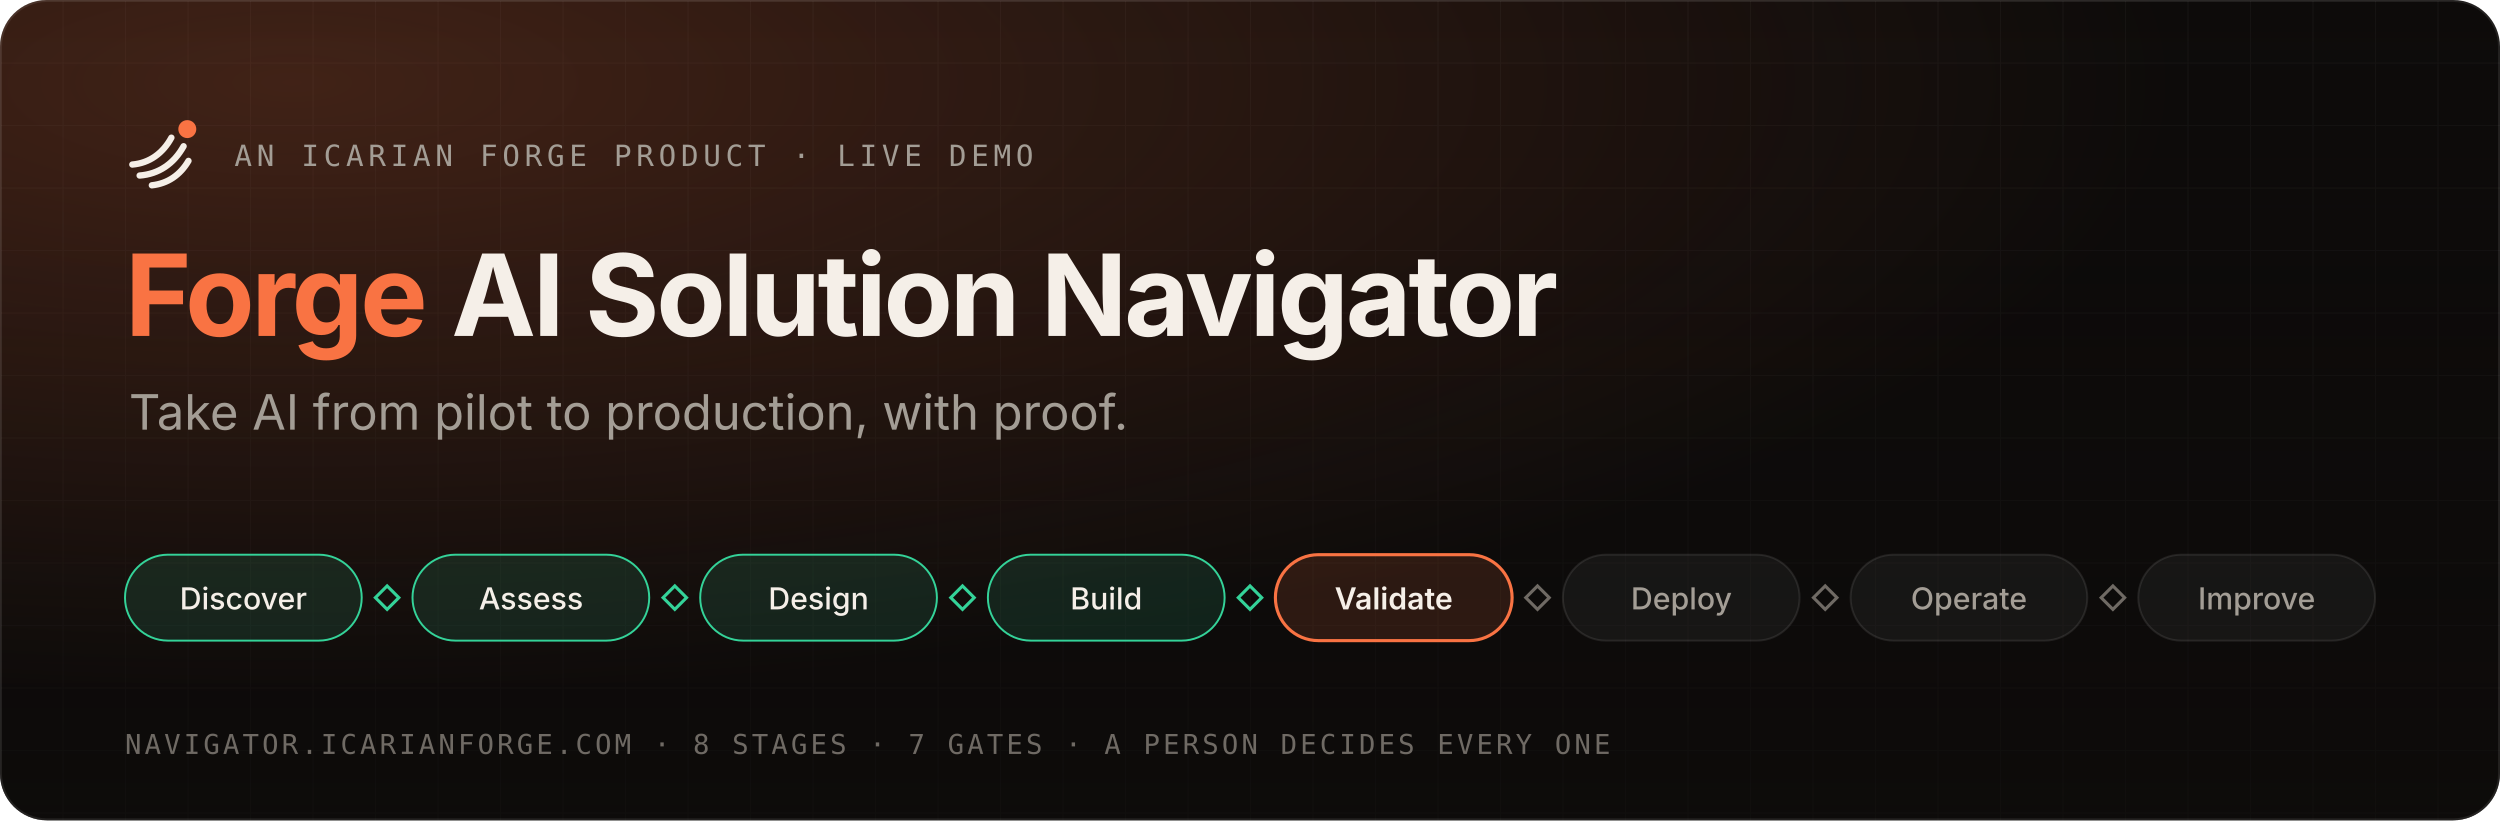
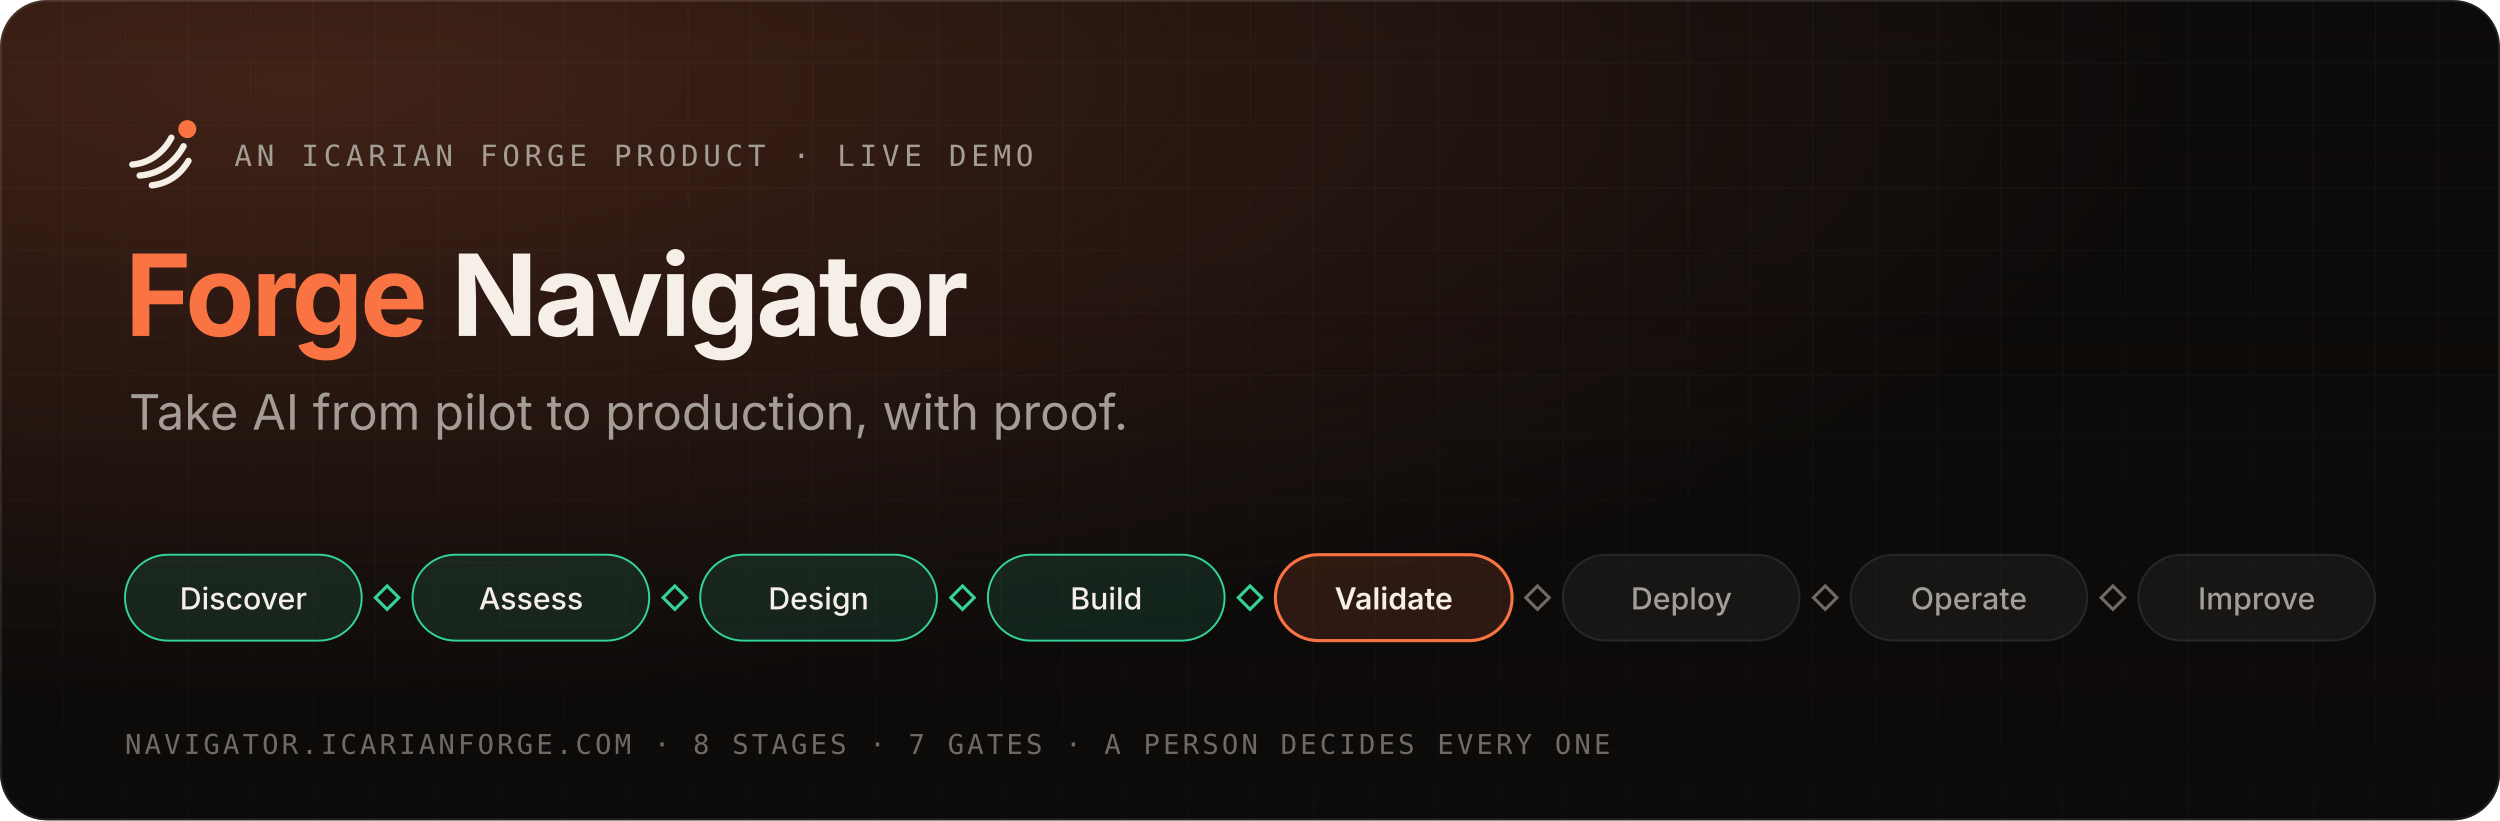
- <svg xmlns="http://www.w3.org/2000/svg" width="1280" height="420" viewBox="0 0 1280 420" role="img" aria-label="Forge AI Solution Navigator: Take AI from pilot to production, with proof.">
+ <svg xmlns="http://www.w3.org/2000/svg" width="1280" height="420" viewBox="0 0 1280 420" role="img" aria-label="Forge Navigator: Take AI from pilot to production, with proof.">
  <defs>
    <radialGradient id="g" cx="0.12" cy="0.1" r="0.75">
      <stop offset="0" stop-color="#f97343" stop-opacity="0.22" />
      <stop offset="1" stop-color="#f97343" stop-opacity="0" />
    </radialGradient>
    <pattern id="p" width="32" height="32" patternUnits="userSpaceOnUse">
      <path d="M32 0H0V32" fill="none" stroke="rgba(255,255,255,0.035)" stroke-width="1" />
    </pattern>
    <linearGradient id="fade" x1="0" x2="0" y1="0" y2="1">
      <stop offset="0" stop-color="#0d0b0a" stop-opacity="0" />
      <stop offset="1" stop-color="#0d0b0a" stop-opacity="1" />
    </linearGradient>
  </defs>
  <style>
  .sun { animation: pulse 6.7s ease-in-out infinite; }
  @keyframes pulse { 0%,100% { fill: #f97343; } 50% { fill: #34d399; } }
  .cur { animation: glow 3.4s ease-in-out infinite; }
  @keyframes glow { 0%,100% { stroke-opacity: 0.55; } 50% { stroke-opacity: 1; } }
  @media (prefers-reduced-motion: reduce) { .sun, .cur { animation: none; } }
</style>
  <rect width="1280" height="420" rx="24" fill="#0d0b0a" />
  <rect width="1280" height="420" rx="24" fill="url(#p)" />
  <rect width="1280" height="420" rx="24" fill="url(#fade)" opacity="0.6" />
  <rect width="1280" height="420" rx="24" fill="url(#g)" />
  <rect x="0.5" y="0.5" width="1279" height="419" rx="23.5" fill="none" stroke="rgba(255,255,255,0.09)" />
  <g transform="translate(64 58)">
    <g fill="none" stroke="#f5efe8" stroke-width="2.6" stroke-linecap="round" transform="scale(1.25)">
      <path d="M3 21c7-.6 12.5-4.6 16-11" />
      <path d="M6 25.5c7.8-.6 14-4.8 18-12" />
      <path d="M11 29.5c6.5-.7 11.6-4.2 15-10" />
    </g>
    <circle class="sun" cx="31.9" cy="8.1" r="4.6" fill="#f97343" />
    <text x="56" y="27" font-family="'JetBrains Mono', ui-monospace, 'SF Mono', Menlo, Consolas, monospace" font-size="15" letter-spacing="2.4" fill="#a39d95">AN ICARIAN FORGE PRODUCT · LIVE DEMO</text>
  </g>
  <text x="64" y="172" font-family="Inter, ui-sans-serif, -apple-system, 'Segoe UI', Helvetica, Arial, sans-serif" font-size="58" font-weight="700" letter-spacing="-1.6" fill="#f5efe8">
-     <tspan fill="#f97343">Forge</tspan> AI Solution Navigator</text>
+     <tspan fill="#f97343">Forge</tspan> Navigator</text>
  <text x="66" y="220" font-family="Inter, ui-sans-serif, -apple-system, 'Segoe UI', Helvetica, Arial, sans-serif" font-size="25" font-weight="400" fill="#a39d95">Take AI from pilot to production, with proof.</text>
  <rect x="64.0" y="284" width="121.2" height="44" rx="22" fill="rgba(52,211,153,0.12)" stroke="#34d399" stroke-width="1" />
  <text x="124.6" y="312" text-anchor="middle" font-family="Inter, ui-sans-serif, -apple-system, 'Segoe UI', Helvetica, Arial, sans-serif" font-size="15.5" font-weight="500" fill="#f5efe8">Discover</text>
  <path d="M198.2 300.0 L204.2 306.0 L198.2 312.0 L192.2 306.0 Z" fill="none" stroke="#34d399" stroke-width="1.6" />
  <rect x="211.2" y="284" width="121.2" height="44" rx="22" fill="rgba(52,211,153,0.12)" stroke="#34d399" stroke-width="1" />
  <text x="271.9" y="312" text-anchor="middle" font-family="Inter, ui-sans-serif, -apple-system, 'Segoe UI', Helvetica, Arial, sans-serif" font-size="15.5" font-weight="500" fill="#f5efe8">Assess</text>
  <path d="M345.5 300.0 L351.5 306.0 L345.5 312.0 L339.5 306.0 Z" fill="none" stroke="#34d399" stroke-width="1.6" />
  <rect x="358.5" y="284" width="121.2" height="44" rx="22" fill="rgba(52,211,153,0.12)" stroke="#34d399" stroke-width="1" />
  <text x="419.1" y="312" text-anchor="middle" font-family="Inter, ui-sans-serif, -apple-system, 'Segoe UI', Helvetica, Arial, sans-serif" font-size="15.5" font-weight="500" fill="#f5efe8">Design</text>
  <path d="M492.8 300.0 L498.8 306.0 L492.8 312.0 L486.8 306.0 Z" fill="none" stroke="#34d399" stroke-width="1.6" />
  <rect x="505.8" y="284" width="121.2" height="44" rx="22" fill="rgba(52,211,153,0.12)" stroke="#34d399" stroke-width="1" />
  <text x="566.4" y="312" text-anchor="middle" font-family="Inter, ui-sans-serif, -apple-system, 'Segoe UI', Helvetica, Arial, sans-serif" font-size="15.5" font-weight="500" fill="#f5efe8">Build</text>
  <path d="M640.0 300.0 L646.0 306.0 L640.0 312.0 L634.0 306.0 Z" fill="none" stroke="#34d399" stroke-width="1.6" />
  <rect class="cur" x="653.0" y="284" width="121.2" height="44" rx="22" fill="rgba(249,115,67,0.14)" stroke="#f97343" stroke-width="1.6" />
  <text x="713.6" y="312" text-anchor="middle" font-family="Inter, ui-sans-serif, -apple-system, 'Segoe UI', Helvetica, Arial, sans-serif" font-size="15.5" font-weight="600" fill="#f5efe8">Validate</text>
  <path d="M787.2 300.0 L793.2 306.0 L787.2 312.0 L781.2 306.0 Z" fill="none" stroke="#6f6a64" stroke-width="1.6" />
  <rect x="800.2" y="284" width="121.2" height="44" rx="22" fill="rgba(255,255,255,0.045)" stroke="rgba(255,255,255,0.09)" stroke-width="1" />
  <text x="860.9" y="312" text-anchor="middle" font-family="Inter, ui-sans-serif, -apple-system, 'Segoe UI', Helvetica, Arial, sans-serif" font-size="15.5" font-weight="500" fill="#a39d95">Deploy</text>
  <path d="M934.5 300.0 L940.5 306.0 L934.5 312.0 L928.5 306.0 Z" fill="none" stroke="#6f6a64" stroke-width="1.6" />
  <rect x="947.5" y="284" width="121.2" height="44" rx="22" fill="rgba(255,255,255,0.045)" stroke="rgba(255,255,255,0.09)" stroke-width="1" />
  <text x="1008.1" y="312" text-anchor="middle" font-family="Inter, ui-sans-serif, -apple-system, 'Segoe UI', Helvetica, Arial, sans-serif" font-size="15.5" font-weight="500" fill="#a39d95">Operate</text>
  <path d="M1081.8 300.0 L1087.8 306.0 L1081.8 312.0 L1075.8 306.0 Z" fill="none" stroke="#6f6a64" stroke-width="1.6" />
  <rect x="1094.8" y="284" width="121.2" height="44" rx="22" fill="rgba(255,255,255,0.045)" stroke="rgba(255,255,255,0.09)" stroke-width="1" />
  <text x="1155.4" y="312" text-anchor="middle" font-family="Inter, ui-sans-serif, -apple-system, 'Segoe UI', Helvetica, Arial, sans-serif" font-size="15.5" font-weight="500" fill="#a39d95">Improve</text>
  <text x="64" y="386" font-family="'JetBrains Mono', ui-monospace, 'SF Mono', Menlo, Consolas, monospace" font-size="14" letter-spacing="1.6" fill="#6f6a64">NAVIGATOR.ICARIANFORGE.COM  ·  8 STAGES  ·  7 GATES  ·  A PERSON DECIDES EVERY ONE</text>
</svg>
